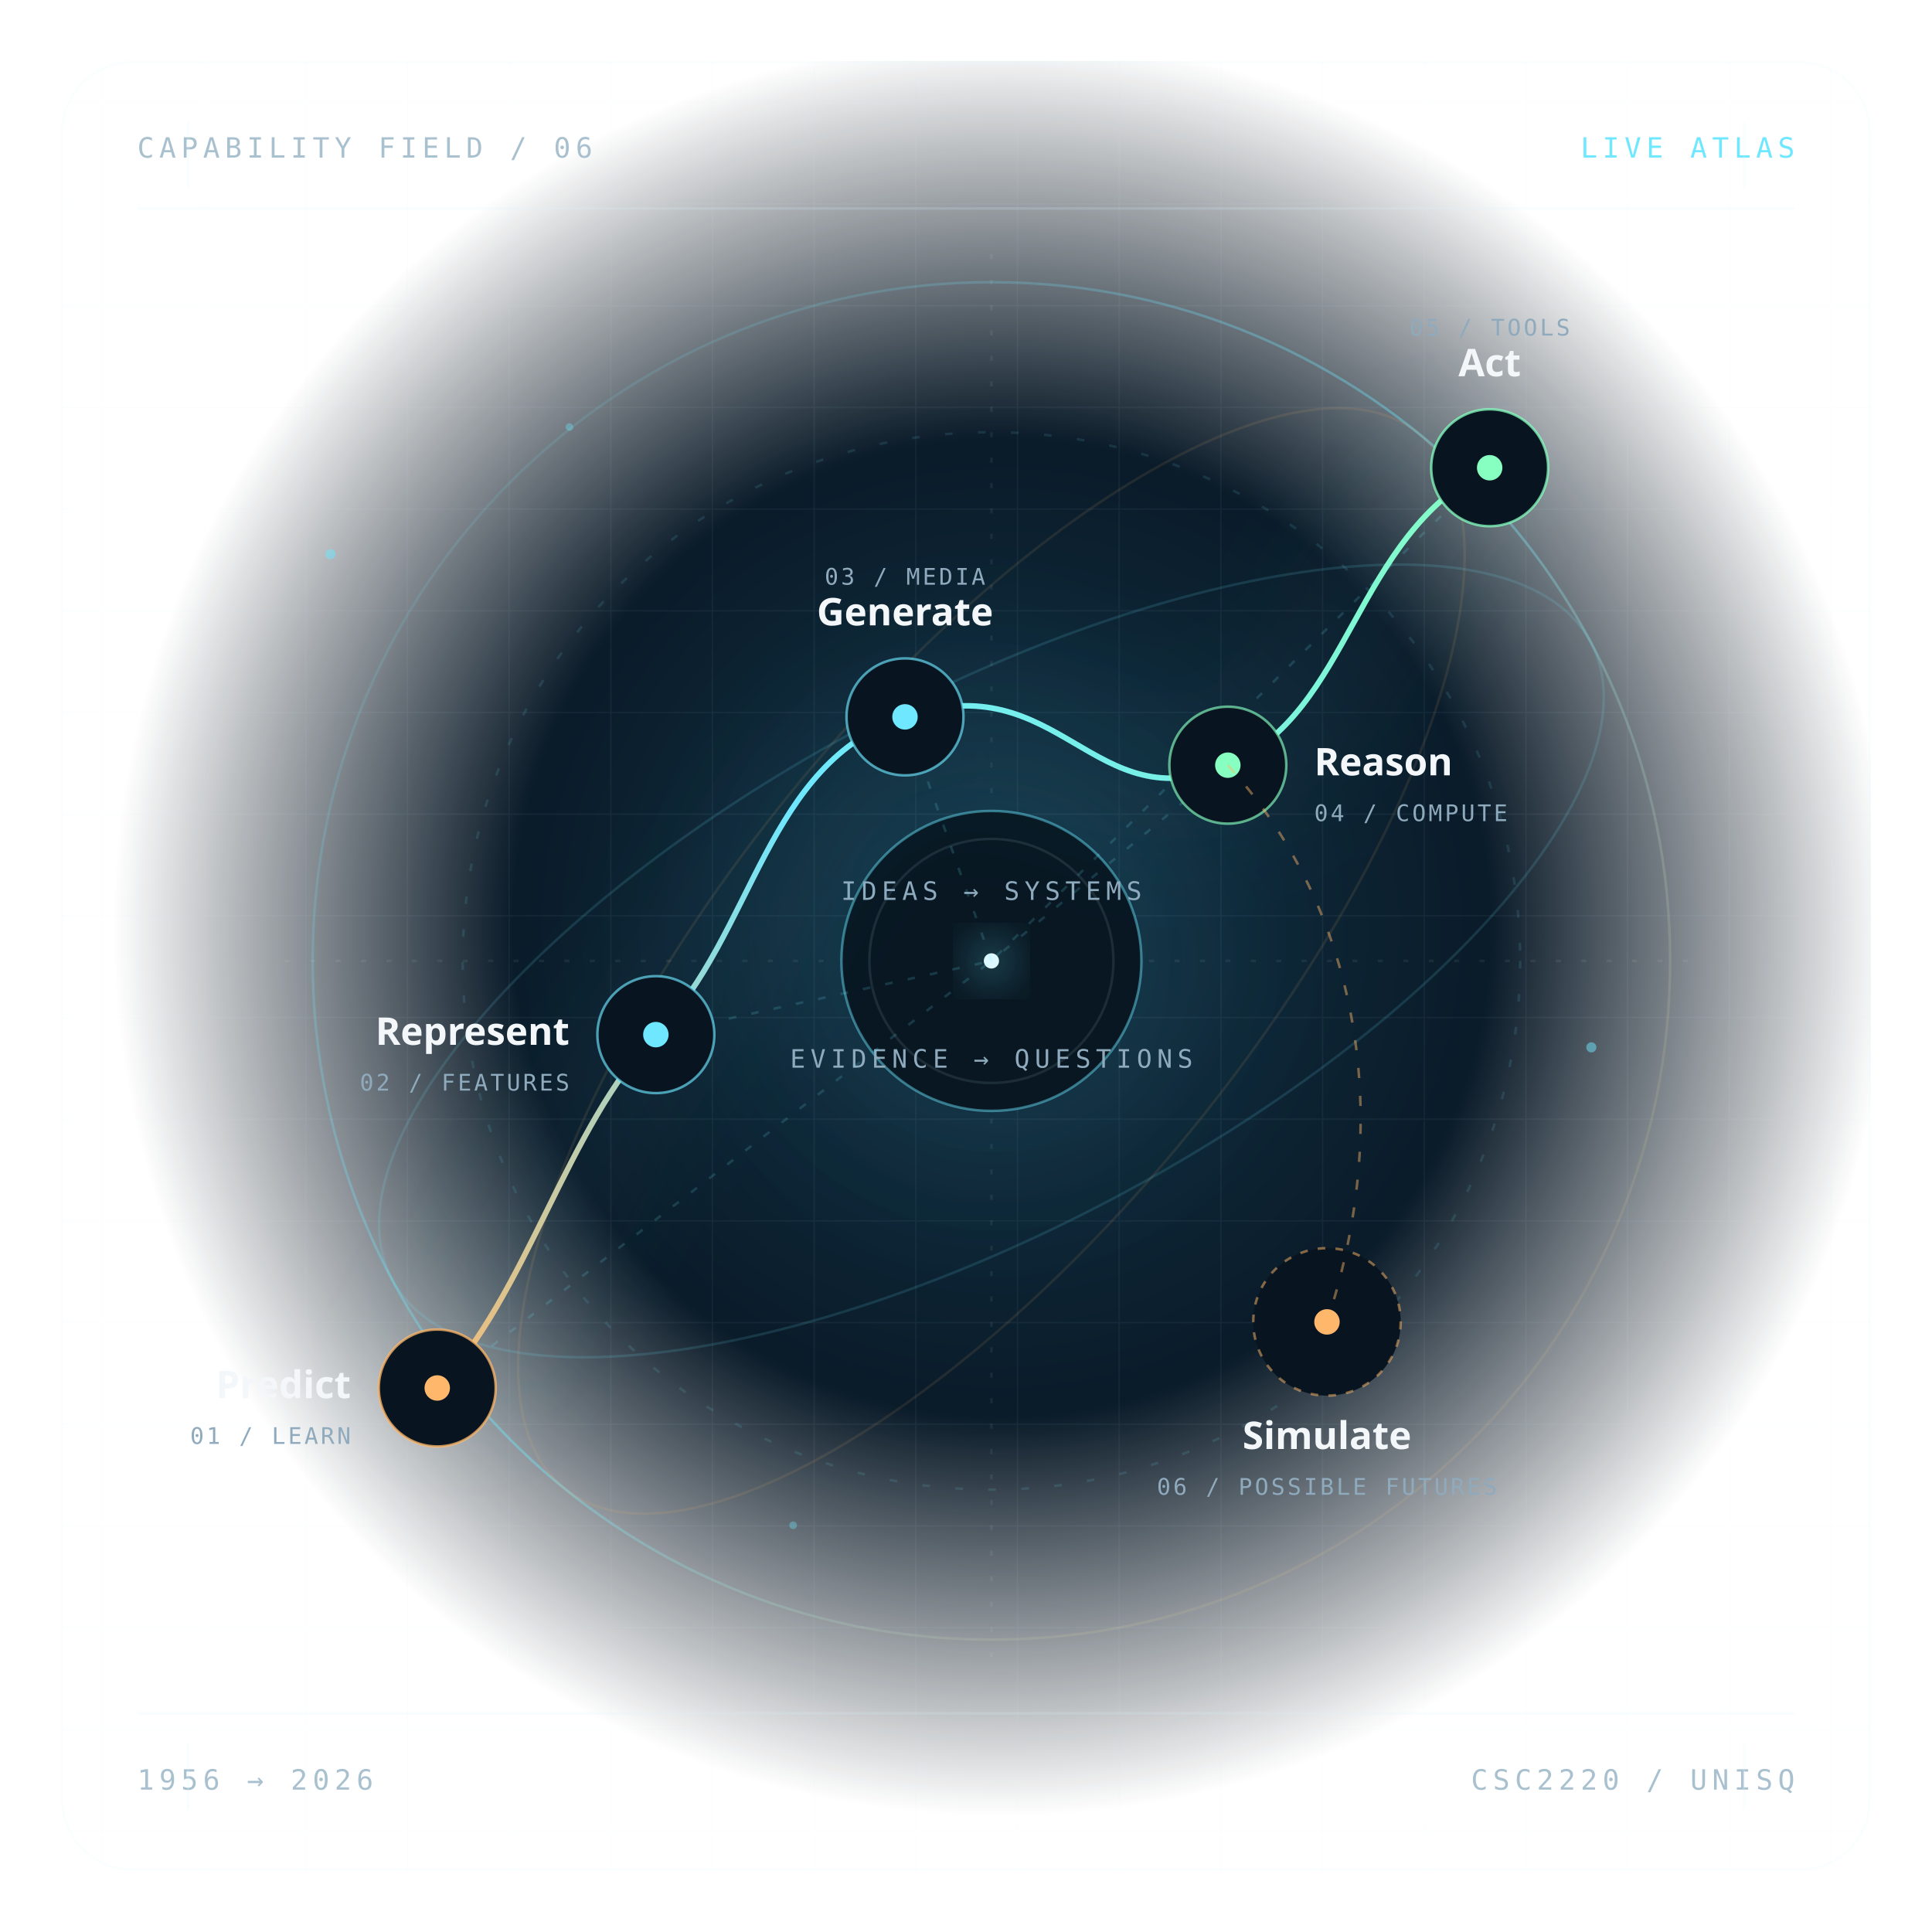
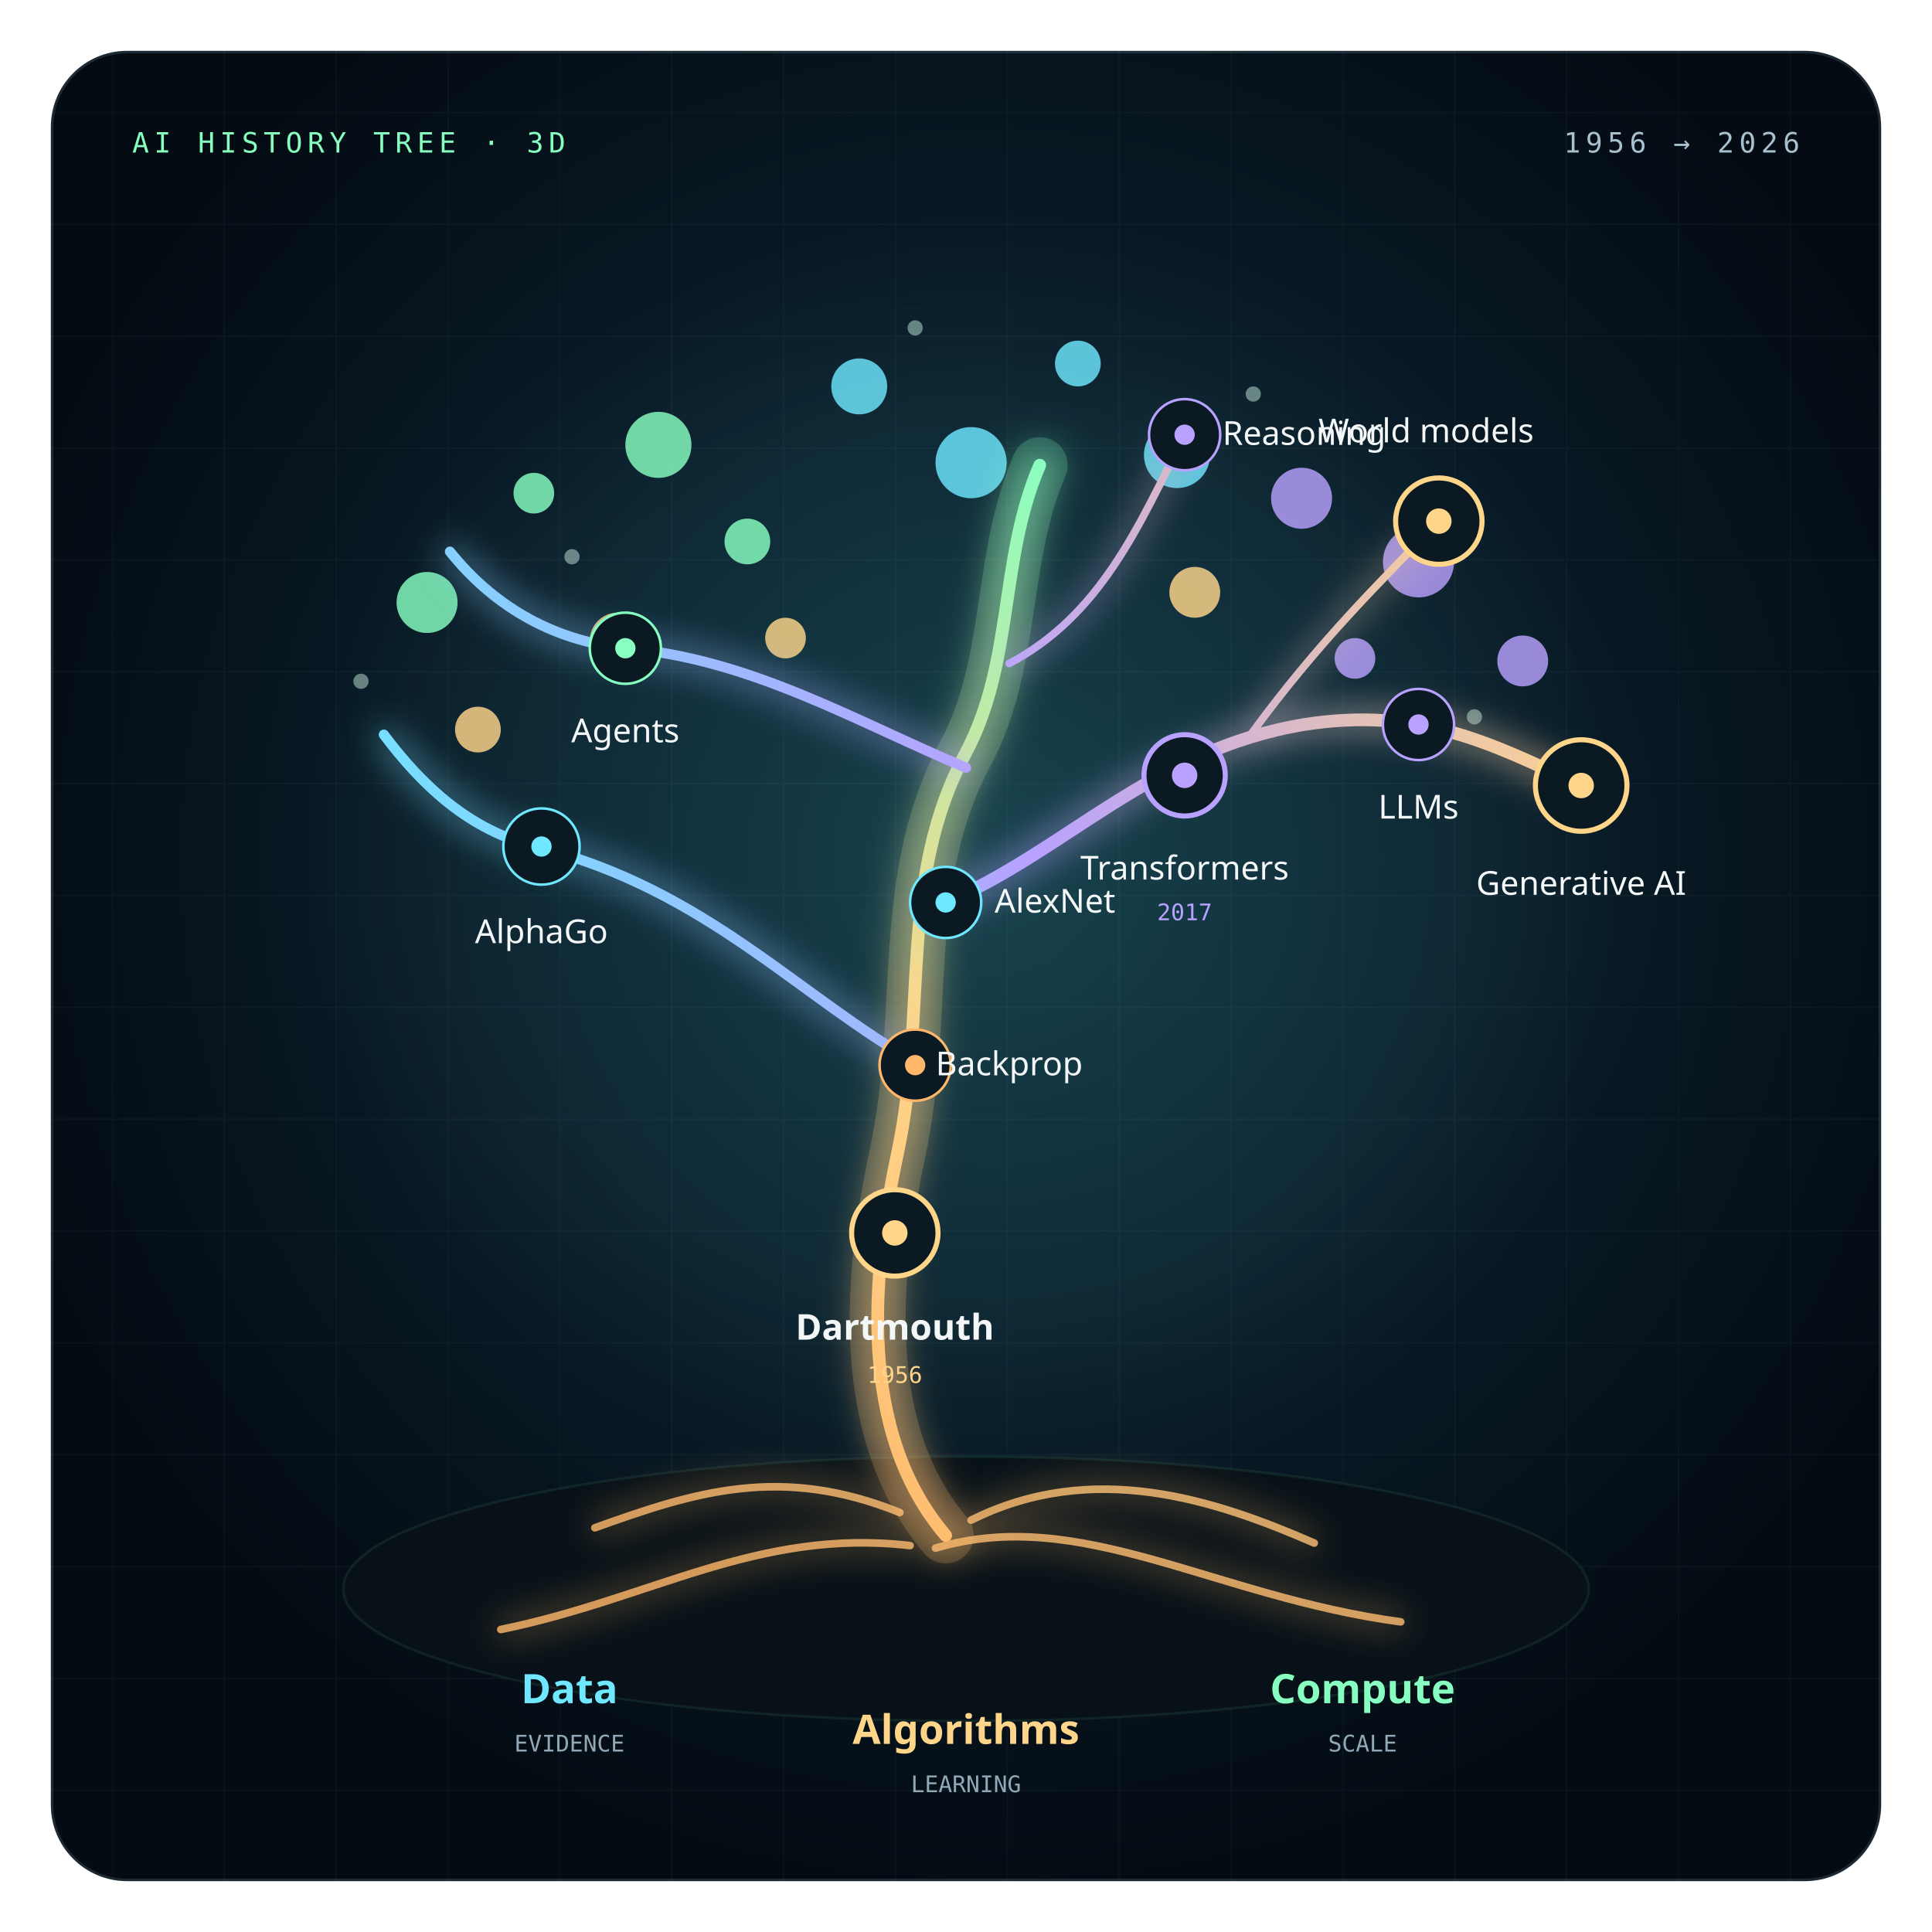
<svg xmlns="http://www.w3.org/2000/svg" viewBox="0 0 760 760" fill="none">
  <defs>
-     <radialGradient id="field" cx="0" cy="0" r="1" gradientUnits="userSpaceOnUse" gradientTransform="translate(394 365) rotate(90) scale(348)">
-       <stop stop-color="#123447" />
-       <stop offset="0.55" stop-color="#0A1B29" />
-       <stop offset="1" stop-color="#07111B" stop-opacity="0" />
+     <radialGradient id="field" cx="0" cy="0" r="1" gradientUnits="userSpaceOnUse" gradientTransform="translate(390 338) rotate(90) scale(410)">
+       <stop stop-color="#153C46" />
+       <stop offset="0.5" stop-color="#0A1D29" />
+       <stop offset="1" stop-color="#040B13" />
    </radialGradient>
-     <linearGradient id="route" x1="158" y1="560" x2="590" y2="176" gradientUnits="userSpaceOnUse">
+     <linearGradient id="trunk" x1="300" y1="620" x2="430" y2="180" gradientUnits="userSpaceOnUse">
      <stop stop-color="#FFB86B" />
-       <stop offset="0.48" stop-color="#6EE7FF" />
+       <stop offset="0.48" stop-color="#FFD58A" />
      <stop offset="1" stop-color="#87FFC1" />
    </linearGradient>
-     <linearGradient id="orbit" x1="150" y1="150" x2="620" y2="610" gradientUnits="userSpaceOnUse">
-       <stop stop-color="#6EE7FF" stop-opacity="0.05" />
-       <stop offset="0.5" stop-color="#6EE7FF" stop-opacity="0.42" />
-       <stop offset="1" stop-color="#FFB86B" stop-opacity="0.06" />
+     <linearGradient id="branches" x1="170" y1="420" x2="620" y2="240" gradientUnits="userSpaceOnUse">
+       <stop stop-color="#6EE7FF" />
+       <stop offset="0.52" stop-color="#B8A1FF" />
+       <stop offset="1" stop-color="#FFD58A" />
    </linearGradient>
-     <pattern id="grid" width="40" height="40" patternUnits="userSpaceOnUse">
-       <path d="M40 0H0V40" stroke="#D9F6FF" stroke-opacity="0.055" />
+     <filter id="glow" x="-100%" y="-100%" width="300%" height="300%">
+       <feGaussianBlur stdDeviation="7" result="blur" />
+       <feMerge>
+         <feMergeNode in="blur" />
+         <feMergeNode in="SourceGraphic" />
+       </feMerge>
+     </filter>
+     <filter id="soft" x="-50%" y="-50%" width="200%" height="200%">
+       <feGaussianBlur stdDeviation="24" />
+     </filter>
+     <pattern id="grid" width="44" height="44" patternUnits="userSpaceOnUse">
+       <path d="M44 0H0V44" stroke="#D9F6FF" stroke-opacity="0.035" />
    </pattern>
-     <filter id="glow" x="-100%" y="-100%" width="300%" height="300%">
-       <feGaussianBlur stdDeviation="9" />
-     </filter>
-     <filter id="soft" x="-30%" y="-30%" width="160%" height="160%">
-       <feGaussianBlur stdDeviation="28" />
-     </filter>
  </defs>
-   <rect x="24" y="24" width="712" height="712" rx="28" fill="url(#field)" />
-   <rect x="24" y="24" width="712" height="712" rx="28" fill="url(#grid)" />
-   <rect x="24.5" y="24.5" width="711" height="711" rx="27.5" stroke="#D9F6FF" stroke-opacity="0.13" />
+   <rect x="20" y="20" width="720" height="720" rx="30" fill="url(#field)" />
+   <rect x="20" y="20" width="720" height="720" rx="30" fill="url(#grid)" />
+   <rect x="20.5" y="20.5" width="719" height="719" rx="29.5" stroke="#B9EAF4" stroke-opacity="0.14" />
+   <ellipse cx="380" cy="625" rx="245" ry="52" fill="#071117" stroke="#87FFC1" stroke-opacity="0.08" />
+   <ellipse cx="380" cy="340" rx="235" ry="210" fill="#6EE7FF" fill-opacity="0.045" filter="url(#soft)" />
  <g font-family="IBM Plex Mono, monospace" font-size="11" letter-spacing="2" fill="#A9C0CF">
-     <text x="54" y="62">CAPABILITY FIELD / 06</text>
-     <text x="706" y="62" text-anchor="end" fill="#6EE7FF">LIVE ATLAS</text>
-     <text x="54" y="704">1956 → 2026</text>
-     <text x="706" y="704" text-anchor="end">CSC2220 / UNISQ</text>
+     <text x="52" y="60" fill="#87FFC1">AI HISTORY TREE · 3D</text>
+     <text x="708" y="60" text-anchor="end">1956 → 2026</text>
  </g>
-   <path d="M54 82H706M54 674H706M74 48V74M686 48V74M74 686V712M686 686V712" stroke="#D9F6FF" stroke-opacity="0.18" />
-   <circle cx="390" cy="378" r="267" stroke="url(#orbit)" />
-   <circle cx="390" cy="378" r="208" stroke="#6EE7FF" stroke-opacity="0.12" stroke-dasharray="3 10" />
-   <ellipse cx="390" cy="378" rx="267" ry="105" transform="rotate(-28 390 378)" stroke="#6EE7FF" stroke-opacity="0.14" />
-   <ellipse cx="390" cy="378" rx="103" ry="267" transform="rotate(39 390 378)" stroke="#FFB86B" stroke-opacity="0.1" />
-   <path d="M390 100V656M112 378H668" stroke="#D9F6FF" stroke-opacity="0.07" stroke-dasharray="2 8" />
-   <circle cx="390" cy="378" r="84" fill="#6EE7FF" fill-opacity="0.06" filter="url(#soft)" />
-   <circle cx="390" cy="378" r="59" fill="#081722" stroke="#6EE7FF" stroke-opacity="0.45" />
-   <circle cx="390" cy="378" r="48" stroke="#D9F6FF" stroke-opacity="0.1" />
-   <circle cx="390" cy="378" r="5" fill="#6EE7FF" filter="url(#glow)" />
-   <circle cx="390" cy="378" r="3" fill="#DDF9FF" />
-   <g text-anchor="middle" font-family="IBM Plex Mono, monospace">
-     <text x="390" y="354" font-size="10" letter-spacing="2" fill="#8FAABD">IDEAS → SYSTEMS</text>
-     <text x="390" y="420" font-size="10" letter-spacing="2" fill="#8FAABD">EVIDENCE → QUESTIONS</text>
-   </g>
-   <path d="M172 546C207 510 223 443 258 407C297 367 301 300 356 282C417 261 430 324 483 301C532 280 532 211 586 184" stroke="#6EE7FF" stroke-opacity="0.18" stroke-width="12" filter="url(#soft)" />
-   <path d="M172 546C207 510 223 443 258 407C297 367 301 300 356 282C417 261 430 324 483 301C532 280 532 211 586 184" stroke="url(#route)" stroke-width="2.2" />
-   <path d="M172 546L390 378L258 407M356 282L390 378L483 301M586 184L390 378" stroke="#6EE7FF" stroke-opacity="0.16" stroke-dasharray="3 6" />
-   <g font-family="Manrope, sans-serif">
-     <g transform="translate(172 546)">
-       <circle r="23" fill="#08141F" stroke="#FFB86B" stroke-opacity="0.75" />
-       <circle r="5" fill="#FFB86B" />
-       <text x="-34" y="4" text-anchor="end" fill="#F3F7FA" font-size="15" font-weight="700">Predict</text>
-       <text x="-34" y="22" text-anchor="end" fill="#8FAABD" font-family="IBM Plex Mono, monospace" font-size="9" letter-spacing="1">01 / LEARN</text>
+   <g opacity="0.82">
+     <g fill="#87FFC1">
+       <circle cx="168" cy="237" r="12" />
+       <circle cx="210" cy="194" r="8" />
+       <circle cx="259" cy="175" r="13" />
+       <circle cx="294" cy="213" r="9" />
    </g>
-     <g transform="translate(258 407)">
-       <circle r="23" fill="#08141F" stroke="#6EE7FF" stroke-opacity="0.65" />
-       <circle r="5" fill="#6EE7FF" />
-       <text x="-34" y="4" text-anchor="end" fill="#F3F7FA" font-size="15" font-weight="700">Represent</text>
-       <text x="-34" y="22" text-anchor="end" fill="#8FAABD" font-family="IBM Plex Mono, monospace" font-size="9" letter-spacing="1">02 / FEATURES</text>
+     <g fill="#6EE7FF">
+       <circle cx="338" cy="152" r="11" />
+       <circle cx="382" cy="182" r="14" />
+       <circle cx="424" cy="143" r="9" />
+       <circle cx="463" cy="179" r="13" />
    </g>
-     <g transform="translate(356 282)">
-       <circle r="23" fill="#08141F" stroke="#6EE7FF" stroke-opacity="0.65" />
-       <circle r="5" fill="#6EE7FF" />
-       <text x="0" y="-36" text-anchor="middle" fill="#F3F7FA" font-size="15" font-weight="700">Generate</text>
-       <text x="0" y="-52" text-anchor="middle" fill="#8FAABD" font-family="IBM Plex Mono, monospace" font-size="9" letter-spacing="1">03 / MEDIA</text>
+     <g fill="#B8A1FF">
+       <circle cx="512" cy="196" r="12" />
+       <circle cx="558" cy="221" r="14" />
+       <circle cx="599" cy="260" r="10" />
+       <circle cx="533" cy="259" r="8" />
    </g>
-     <g transform="translate(483 301)">
-       <circle r="23" fill="#08141F" stroke="#87FFC1" stroke-opacity="0.65" />
-       <circle r="5" fill="#87FFC1" />
-       <text x="34" y="4" fill="#F3F7FA" font-size="15" font-weight="700">Reason</text>
-       <text x="34" y="22" fill="#8FAABD" font-family="IBM Plex Mono, monospace" font-size="9" letter-spacing="1">04 / COMPUTE</text>
+     <g fill="#FFD58A">
+       <circle cx="188" cy="287" r="9" />
+       <circle cx="243" cy="252" r="11" />
+       <circle cx="309" cy="251" r="8" />
+       <circle cx="470" cy="233" r="10" />
+       <circle cx="622" cy="309" r="12" />
    </g>
-     <g transform="translate(586 184)">
-       <circle r="23" fill="#08141F" stroke="#87FFC1" stroke-opacity="0.75" />
-       <circle r="5" fill="#87FFC1" />
-       <text x="0" y="-36" text-anchor="middle" fill="#F3F7FA" font-size="15" font-weight="700">Act</text>
-       <text x="0" y="-52" text-anchor="middle" fill="#8FAABD" font-family="IBM Plex Mono, monospace" font-size="9" letter-spacing="1">05 / TOOLS</text>
-     </g>
-     <g transform="translate(522 520)">
-       <circle r="29" fill="#08141F" stroke="#FFB86B" stroke-opacity="0.5" stroke-dasharray="3 4" />
-       <circle r="5" fill="#FFB86B" />
-       <text x="0" y="50" text-anchor="middle" fill="#F3F7FA" font-size="15" font-weight="700">Simulate</text>
-       <text x="0" y="68" text-anchor="middle" fill="#8FAABD" font-family="IBM Plex Mono, monospace" font-size="9" letter-spacing="1">06 / POSSIBLE FUTURES</text>
+     <g fill="#D8FFF0" fill-opacity="0.55">
+       <circle cx="225" cy="219" r="3" />
+       <circle cx="360" cy="129" r="3" />
+       <circle cx="493" cy="155" r="3" />
+       <circle cx="580" cy="282" r="3" />
+       <circle cx="142" cy="268" r="3" />
    </g>
  </g>
-   <path d="M483 301C532 355 550 435 522 520" stroke="#FFB86B" stroke-opacity="0.45" stroke-dasharray="4 7" />
-   <g fill="#6EE7FF">
-     <circle cx="130" cy="218" r="2" fill-opacity="0.5" />
-     <circle cx="626" cy="412" r="2" fill-opacity="0.5" />
-     <circle cx="224" cy="168" r="1.5" fill-opacity="0.35" />
-     <circle cx="312" cy="600" r="1.5" fill-opacity="0.35" />
+   <g stroke-linecap="round" stroke-linejoin="round">
+     <g stroke="url(#trunk)" filter="url(#glow)">
+       <path d="M372 604C337 563 343 501 353 454C365 398 353 346 380 296C399 260 393 220 409 183" stroke-width="22" stroke-opacity="0.2" />
+       <path d="M372 604C337 563 343 501 353 454C365 398 353 346 380 296C399 260 393 220 409 183" stroke-width="5" />
+       <path d="M358 608C298 601 256 629 197 641M368 609C425 592 477 628 551 638M354 595C307 576 273 587 234 601M382 598C430 574 478 590 517 607" stroke-width="3" stroke-opacity="0.8" />
+     </g>
+     <g stroke="url(#branches)" filter="url(#glow)">
+       <path d="M362 419C314 392 278 350 211 333C185 327 166 309 151 289" stroke-width="4" />
+       <path d="M372 355C419 335 453 295 513 285C558 278 586 292 622 309" stroke-width="5" />
+       <path d="M380 302C337 284 295 259 246 255C216 252 193 237 177 217" stroke-width="4" />
+       <path d="M397 261C433 242 448 207 466 171" stroke-width="3" />
+       <path d="M492 289C519 252 543 229 566 205" stroke-width="3" />
+     </g>
+   </g>
+   <g font-family="Manrope, sans-serif" text-anchor="middle">
+     <g transform="translate(352 485)">
+       <circle r="17" fill="#0B1A22" stroke="#FFD58A" stroke-width="2" />
+       <circle r="5" fill="#FFD58A" />
+       <text y="42" fill="#F4F7F8" font-size="14" font-weight="600">Dartmouth</text>
+       <text y="59" fill="#FFD58A" font-family="IBM Plex Mono, monospace" font-size="9">1956</text>
+     </g>
+     <g transform="translate(360 419)">
+       <circle r="14" fill="#0B1A22" stroke="#FFB86B" />
+       <circle r="4" fill="#FFB86B" />
+       <text x="37" y="4" fill="#F4F7F8" font-size="13">Backprop</text>
+     </g>
+     <g transform="translate(372 355)">
+       <circle r="14" fill="#0B1A22" stroke="#6EE7FF" />
+       <circle r="4" fill="#6EE7FF" />
+       <text x="43" y="4" fill="#F4F7F8" font-size="13">AlexNet</text>
+     </g>
+     <g transform="translate(213 333)">
+       <circle r="15" fill="#0B1A22" stroke="#6EE7FF" />
+       <circle r="4" fill="#6EE7FF" />
+       <text y="38" fill="#F4F7F8" font-size="13">AlphaGo</text>
+     </g>
+     <g transform="translate(466 305)">
+       <circle r="16" fill="#0B1A22" stroke="#B8A1FF" stroke-width="2" />
+       <circle r="5" fill="#B8A1FF" />
+       <text y="41" fill="#F4F7F8" font-size="13">Transformers</text>
+       <text y="57" fill="#B8A1FF" font-family="IBM Plex Mono, monospace" font-size="9">2017</text>
+     </g>
+     <g transform="translate(558 285)">
+       <circle r="14" fill="#0B1A22" stroke="#B8A1FF" />
+       <circle r="4" fill="#B8A1FF" />
+       <text y="37" fill="#F4F7F8" font-size="13">LLMs</text>
+     </g>
+     <g transform="translate(622 309)">
+       <circle r="18" fill="#0B1A22" stroke="#FFD58A" stroke-width="2" />
+       <circle r="5" fill="#FFD58A" />
+       <text y="43" fill="#F4F7F8" font-size="13">Generative AI</text>
+     </g>
+     <g transform="translate(246 255)">
+       <circle r="14" fill="#0B1A22" stroke="#87FFC1" />
+       <circle r="4" fill="#87FFC1" />
+       <text y="37" fill="#F4F7F8" font-size="13">Agents</text>
+     </g>
+     <g transform="translate(466 171)">
+       <circle r="14" fill="#0B1A22" stroke="#B8A1FF" />
+       <circle r="4" fill="#B8A1FF" />
+       <text x="47" y="4" fill="#F4F7F8" font-size="13">Reasoning</text>
+     </g>
+     <g transform="translate(566 205)">
+       <circle r="17" fill="#0B1A22" stroke="#FFD58A" stroke-width="2" />
+       <circle r="5" fill="#FFD58A" />
+       <text x="-5" y="-31" fill="#F4F7F8" font-size="13">World models</text>
+     </g>
+   </g>
+   <g font-family="Manrope, sans-serif" text-anchor="middle">
+     <text x="224" y="670" fill="#6EE7FF" font-size="16" font-weight="600">Data</text>
+     <text x="380" y="686" fill="#FFD58A" font-size="16" font-weight="600">Algorithms</text>
+     <text x="536" y="670" fill="#87FFC1" font-size="16" font-weight="600">Compute</text>
+     <text x="224" y="689" fill="#91A8B7" font-family="IBM Plex Mono, monospace" font-size="9">EVIDENCE</text>
+     <text x="380" y="705" fill="#91A8B7" font-family="IBM Plex Mono, monospace" font-size="9">LEARNING</text>
+     <text x="536" y="689" fill="#91A8B7" font-family="IBM Plex Mono, monospace" font-size="9">SCALE</text>
  </g>
</svg>
